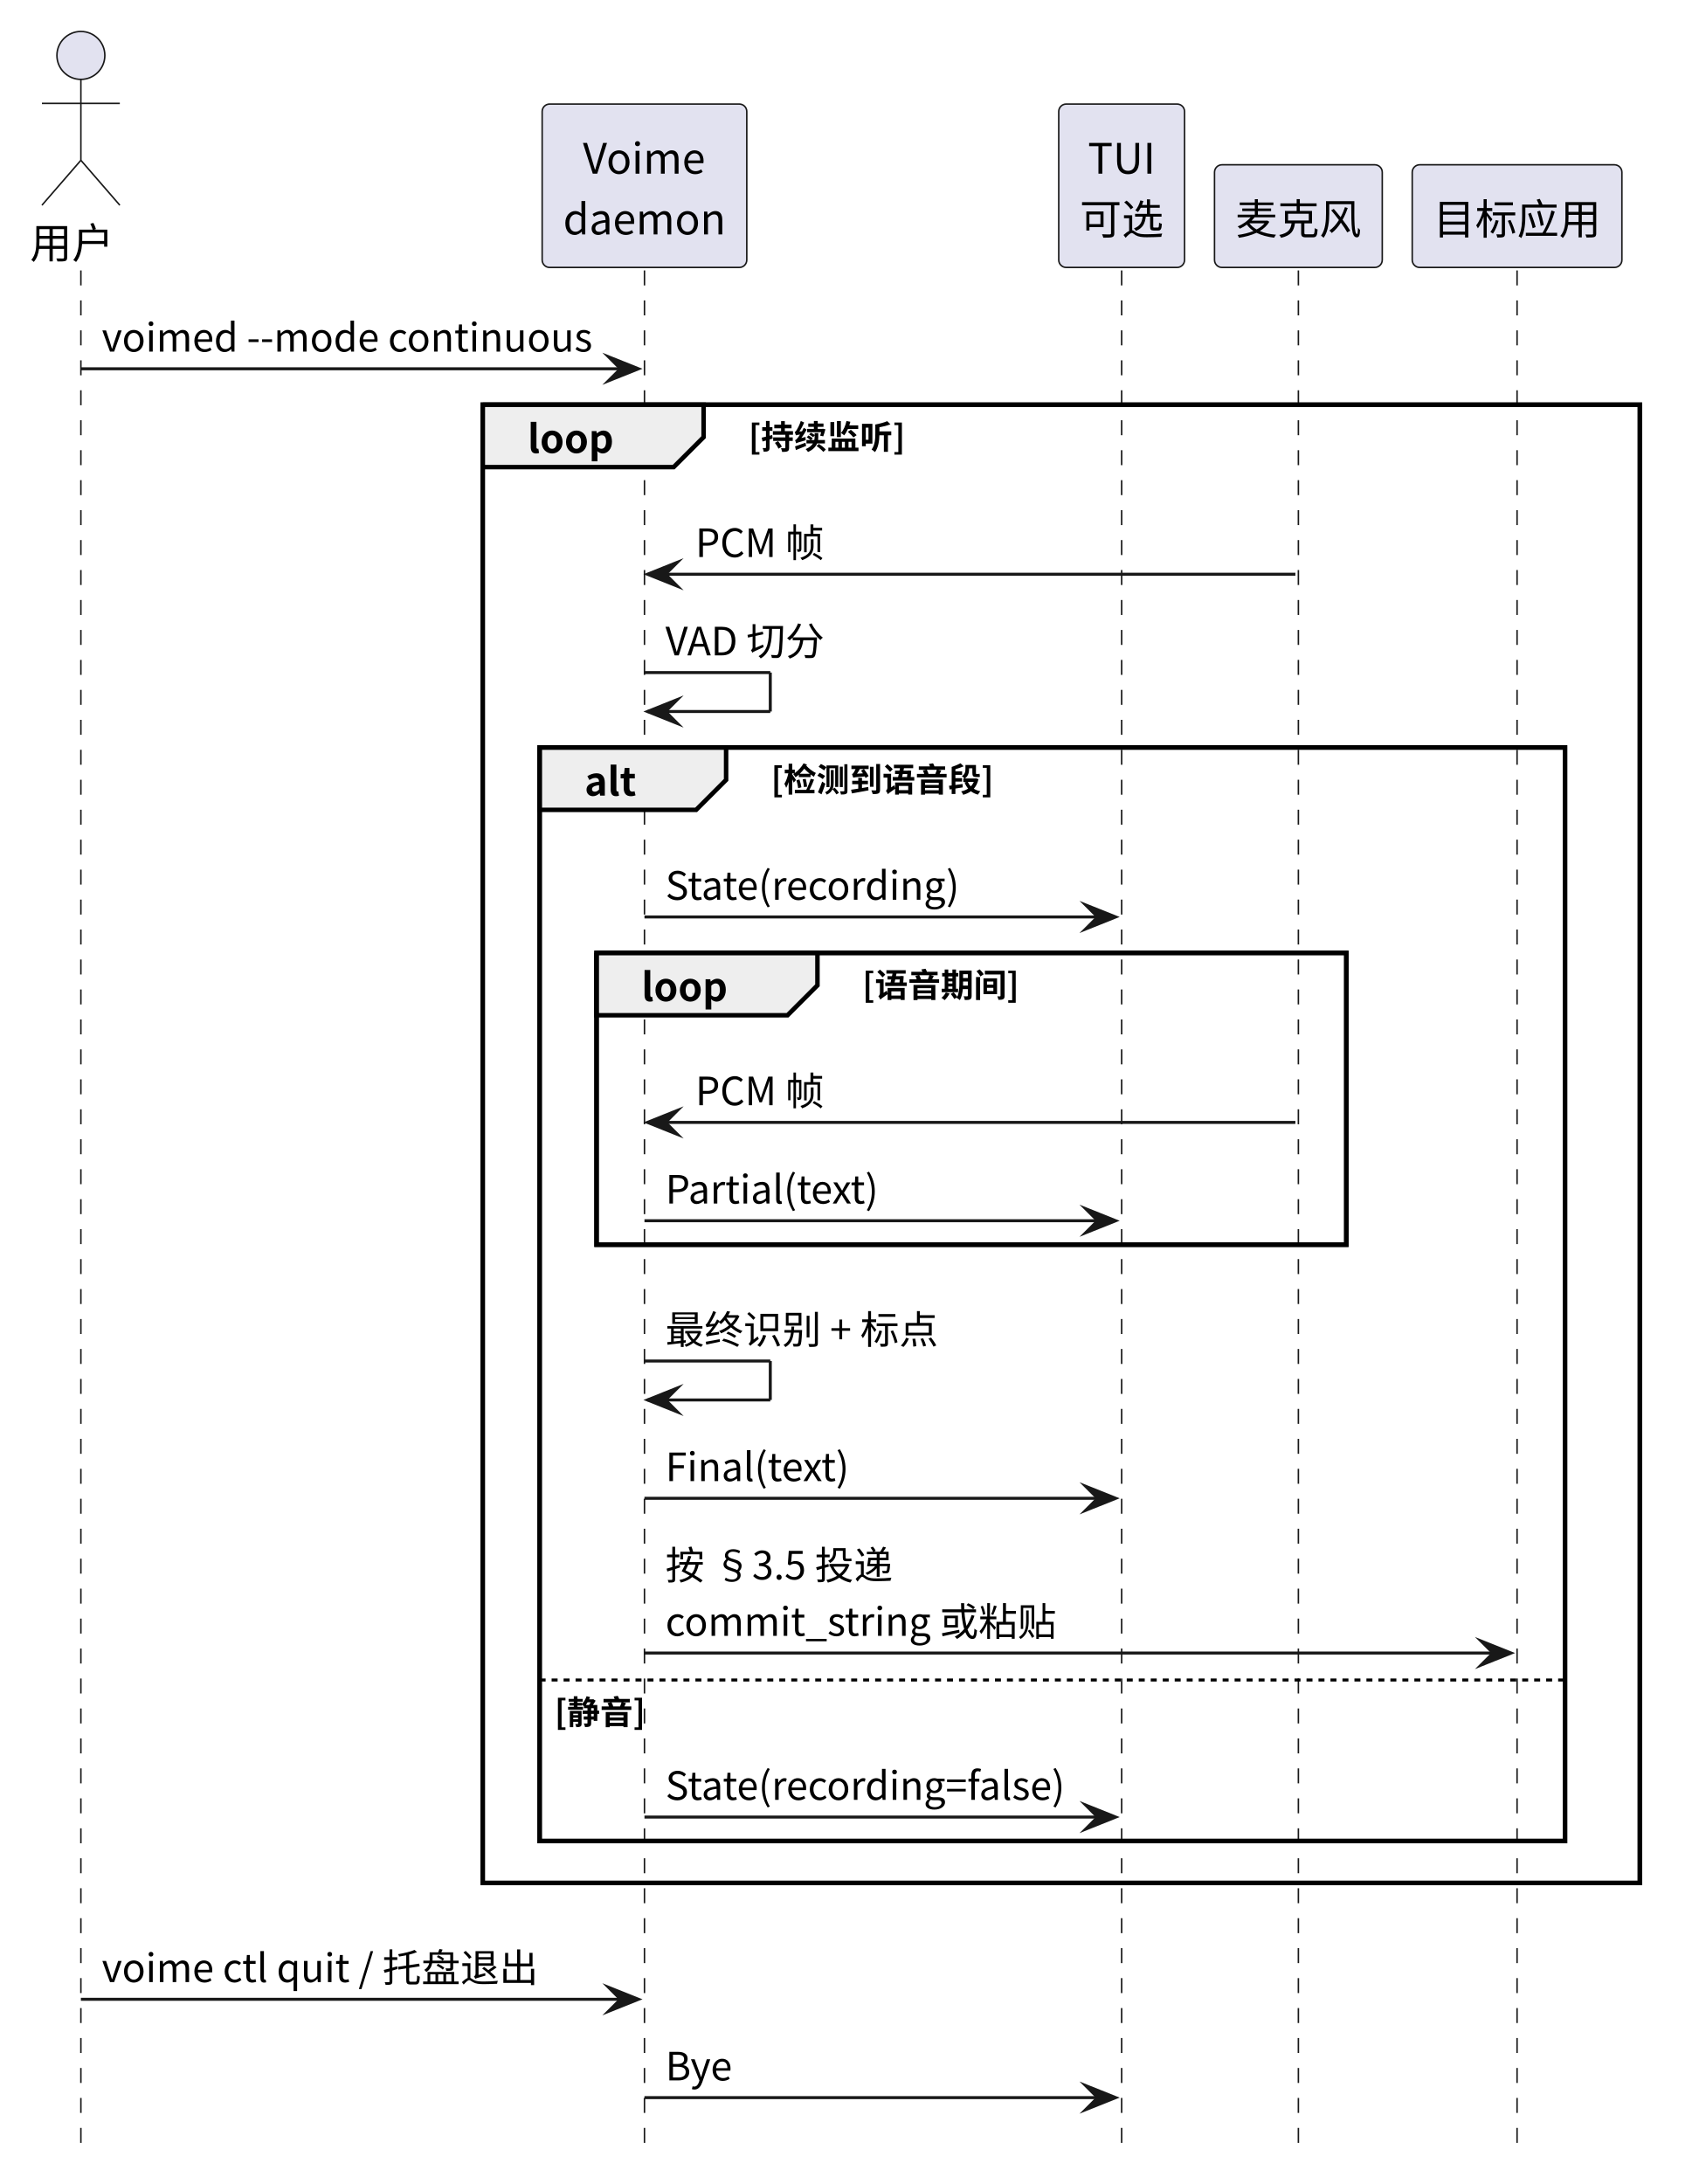
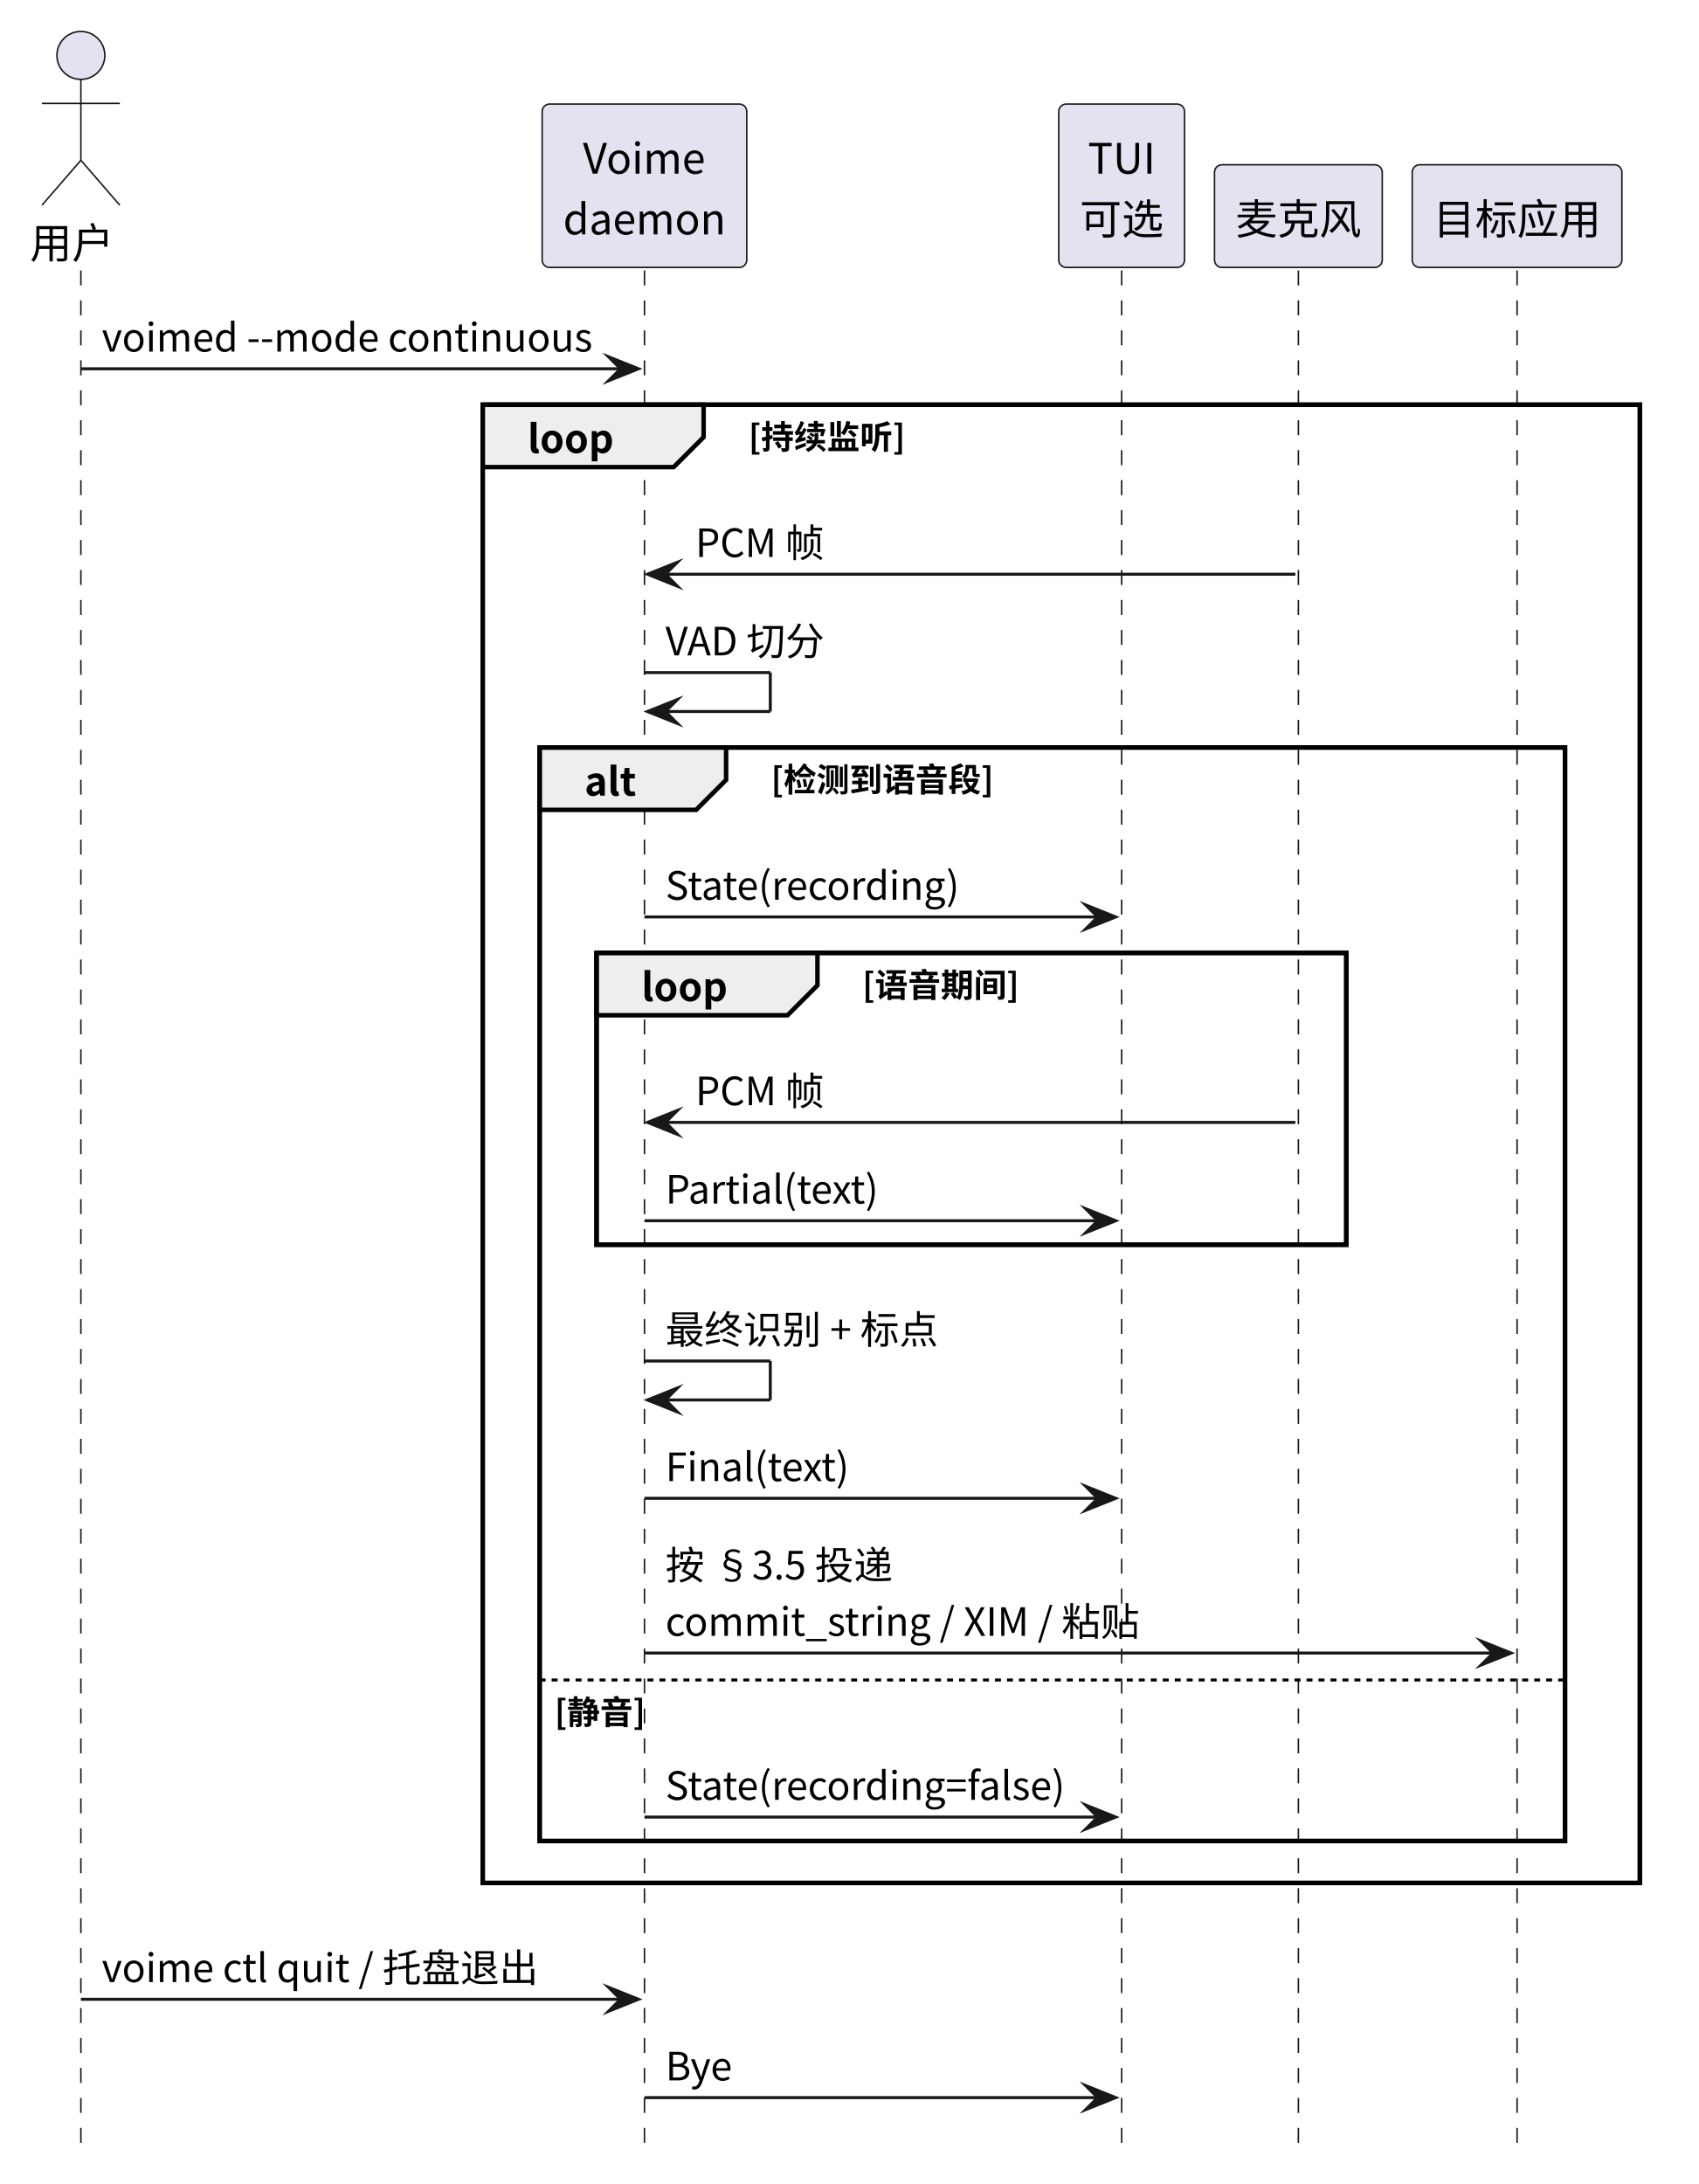
<svg xmlns="http://www.w3.org/2000/svg" version="1.1" data-diagram-type="SEQUENCE" style="width:567px;height:729px;background:#FFFFFF;" width="567px" height="729px" viewBox="0 0 567 729" zoomAndPan="magnify" preserveAspectRatio="none" contentStyleType="text/css">
  <defs />
  <g font-family="sans-serif" lengthAdjust="spacing">
    <rect x="161.138" y="135.096" width="386.291" height="493.424" fill="none" style="stroke:#000;stroke-width:1.5;" />
    <rect x="180.138" y="249.496" width="342.291" height="365.024" fill="none" style="stroke:#000;stroke-width:1.5;" />
    <rect x="199.138" y="318.072" width="250.291" height="97.4" fill="none" style="stroke:#000;stroke-width:1.5;" />
    <g>
      <rect x="23.5" y="90.272" width="8" height="627.896" fill="#000" fill-opacity="0" />
      <line x1="27" y1="90.272" x2="27" y2="718.168" style="stroke:#181818;stroke-width:0.5;stroke-dasharray:5,5;" />
    </g>
    <g>
      <rect x="211.638" y="90.272" width="8" height="627.896" fill="#000" fill-opacity="0" />
      <line x1="215.138" y1="90.272" x2="215.138" y2="718.168" style="stroke:#181818;stroke-width:0.5;stroke-dasharray:5,5;" />
    </g>
    <g>
      <rect x="370.929" y="90.272" width="8" height="627.896" fill="#000" fill-opacity="0" />
      <line x1="374.429" y1="90.272" x2="374.429" y2="718.168" style="stroke:#181818;stroke-width:0.5;stroke-dasharray:5,5;" />
    </g>
    <g>
      <rect x="429.929" y="90.272" width="8" height="627.896" fill="#000" fill-opacity="0" />
      <line x1="433.429" y1="90.272" x2="433.429" y2="718.168" style="stroke:#181818;stroke-width:0.5;stroke-dasharray:5,5;" />
    </g>
    <g>
      <rect x="502.929" y="90.272" width="8" height="627.896" fill="#000" fill-opacity="0" />
      <line x1="506.429" y1="90.272" x2="506.429" y2="718.168" style="stroke:#181818;stroke-width:0.5;stroke-dasharray:5,5;" />
    </g>
    <text x="10" y="86.24" fill="#000" font-size="14" textLength="28" font-family="'Noto Sans CJK SC'">用户</text>
    <ellipse cx="27" cy="18.5" rx="8" ry="8" fill="#E2E2F0" style="stroke:#181818;stroke-width:0.5;" />
    <path d="M27,26.5 L27,53.5 M14,34.5 L40,34.5 M27,53.5 L14,68.5 M27,53.5 L40,68.5" style="stroke:#181818;stroke-width:0.5;" fill="none" />
    <rect x="180.985" y="34.728" width="68.306" height="54.544" fill="#E2E2F0" style="stroke:#181818;stroke-width:0.5;" rx="2.5" ry="2.5" />
    <text x="194.586" y="57.968" fill="#000" font-size="14" textLength="41.104" font-family="'Noto Sans CJK SC'">Voime</text>
    <text x="187.985" y="78.24" fill="#000" font-size="14" textLength="54.306" font-family="'Noto Sans CJK SC'">daemon</text>
    <rect x="353.429" y="34.728" width="42" height="54.544" fill="#E2E2F0" style="stroke:#181818;stroke-width:0.5;" rx="2.5" ry="2.5" />
    <text x="363.138" y="57.968" fill="#000" font-size="14" textLength="22.582" font-family="'Noto Sans CJK SC'">TUI</text>
    <text x="360.429" y="78.24" fill="#000" font-size="14" textLength="28" font-family="'Noto Sans CJK SC'">可选</text>
    <rect x="405.429" y="55" width="56" height="34.272" fill="#E2E2F0" style="stroke:#181818;stroke-width:0.5;" rx="2.5" ry="2.5" />
    <text x="412.429" y="78.24" fill="#000" font-size="14" textLength="42" font-family="'Noto Sans CJK SC'">麦克风</text>
    <rect x="471.429" y="55" width="70" height="34.272" fill="#E2E2F0" style="stroke:#181818;stroke-width:0.5;" rx="2.5" ry="2.5" />
    <text x="478.429" y="78.24" fill="#000" font-size="14" textLength="56" font-family="'Noto Sans CJK SC'">目标应用</text>
    <polygon points="203.138,119.096,213.138,123.096,203.138,127.096,207.138,123.096" fill="#181818" style="stroke:#181818;stroke-width:1;stroke-linejoin:miter;stroke-miterlimit:10;" />
    <line x1="27" y1="123.096" x2="209.138" y2="123.096" style="stroke:#181818;stroke-width:1;" />
    <text x="34" y="117.352" fill="#000" font-size="13" textLength="164.138" font-family="'Noto Sans CJK SC'">voimed --mode continuous</text>
    <path d="M161.138,135.096 L234.881,135.096 L234.881,145.92 L224.881,155.92 L161.138,155.92 L161.138,135.096" style="stroke:#000;stroke-width:1.5;" fill="#EEE" />
    <rect x="161.138" y="135.096" width="386.291" height="493.424" fill="none" style="stroke:#000;stroke-width:1.5;" />
    <text x="176.138" y="151.176" fill="#000" font-size="13" textLength="28.743" font-weight="700" font-family="'Noto Sans CJK SC'">loop</text>
    <text x="249.881" y="149.856" fill="#000" font-size="11" textLength="52.316" font-weight="700" font-family="'Noto Sans CJK SC'">[持续监听]</text>
    <polygon points="226.138,187.672,216.138,191.672,226.138,195.672,222.138,191.672" fill="#181818" style="stroke:#181818;stroke-width:1;stroke-linejoin:miter;stroke-miterlimit:10;" />
    <line x1="220.138" y1="191.672" x2="432.429" y2="191.672" style="stroke:#181818;stroke-width:1;" />
    <text x="232.138" y="185.928" fill="#000" font-size="13" textLength="42.991" font-family="'Noto Sans CJK SC'">PCM 帧</text>
    <line x1="215.138" y1="224.496" x2="257.138" y2="224.496" style="stroke:#181818;stroke-width:1;" />
    <line x1="257.138" y1="224.496" x2="257.138" y2="237.496" style="stroke:#181818;stroke-width:1;" />
    <line x1="216.138" y1="237.496" x2="257.138" y2="237.496" style="stroke:#181818;stroke-width:1;" />
    <polygon points="226.138,233.496,216.138,237.496,226.138,241.496,222.138,237.496" fill="#181818" style="stroke:#181818;stroke-width:1;stroke-linejoin:miter;stroke-miterlimit:10;" />
    <text x="222.138" y="218.752" fill="#000" font-size="13" textLength="53.235" font-family="'Noto Sans CJK SC'">VAD 切分</text>
    <path d="M180.138,249.496 L242.389,249.496 L242.389,260.32 L232.389,270.32 L180.138,270.32 L180.138,249.496" style="stroke:#000;stroke-width:1.5;" fill="#EEE" />
    <rect x="180.138" y="249.496" width="342.291" height="365.024" fill="none" style="stroke:#000;stroke-width:1.5;" />
    <text x="195.138" y="265.576" fill="#000" font-size="13" textLength="17.251" font-weight="700" font-family="'Noto Sans CJK SC'">alt</text>
    <text x="257.389" y="264.256" fill="#000" font-size="11" textLength="74.315" font-weight="700" font-family="'Noto Sans CJK SC'">[检测到语音段]</text>
    <polygon points="362.429,302.072,372.429,306.072,362.429,310.072,366.429,306.072" fill="#181818" style="stroke:#181818;stroke-width:1;stroke-linejoin:miter;stroke-miterlimit:10;" />
    <line x1="215.138" y1="306.072" x2="368.429" y2="306.072" style="stroke:#181818;stroke-width:1;" />
    <text x="222.138" y="300.328" fill="#000" font-size="13" textLength="99.554" font-family="'Noto Sans CJK SC'">State(recording)</text>
    <path d="M199.138,318.072 L272.881,318.072 L272.881,328.896 L262.881,338.896 L199.138,338.896 L199.138,318.072" style="stroke:#000;stroke-width:1.5;" fill="#EEE" />
    <rect x="199.138" y="318.072" width="250.291" height="97.4" fill="none" style="stroke:#000;stroke-width:1.5;" />
    <text x="214.138" y="334.152" fill="#000" font-size="13" textLength="28.743" font-weight="700" font-family="'Noto Sans CJK SC'">loop</text>
    <text x="287.881" y="332.832" fill="#000" font-size="11" textLength="52.316" font-weight="700" font-family="'Noto Sans CJK SC'">[语音期间]</text>
    <polygon points="226.138,370.648,216.138,374.648,226.138,378.648,222.138,374.648" fill="#181818" style="stroke:#181818;stroke-width:1;stroke-linejoin:miter;stroke-miterlimit:10;" />
    <line x1="220.138" y1="374.648" x2="432.429" y2="374.648" style="stroke:#181818;stroke-width:1;" />
    <text x="232.138" y="368.904" fill="#000" font-size="13" textLength="42.991" font-family="'Noto Sans CJK SC'">PCM 帧</text>
    <polygon points="362.429,403.472,372.429,407.472,362.429,411.472,366.429,407.472" fill="#181818" style="stroke:#181818;stroke-width:1;stroke-linejoin:miter;stroke-miterlimit:10;" />
    <line x1="215.138" y1="407.472" x2="368.429" y2="407.472" style="stroke:#181818;stroke-width:1;" />
    <text x="222.138" y="401.728" fill="#000" font-size="13" textLength="72.345" font-family="'Noto Sans CJK SC'">Partial(text)</text>
    <line x1="215.138" y1="454.296" x2="257.138" y2="454.296" style="stroke:#181818;stroke-width:1;" />
    <line x1="257.138" y1="454.296" x2="257.138" y2="467.296" style="stroke:#181818;stroke-width:1;" />
    <line x1="216.138" y1="467.296" x2="257.138" y2="467.296" style="stroke:#181818;stroke-width:1;" />
    <polygon points="226.138,463.296,216.138,467.296,226.138,471.296,222.138,467.296" fill="#181818" style="stroke:#181818;stroke-width:1;stroke-linejoin:miter;stroke-miterlimit:10;" />
    <text x="222.138" y="448.552" fill="#000" font-size="13" textLength="91.039" font-family="'Noto Sans CJK SC'">最终识别 + 标点</text>
    <polygon points="362.429,496.12,372.429,500.12,362.429,504.12,366.429,500.12" fill="#181818" style="stroke:#181818;stroke-width:1;stroke-linejoin:miter;stroke-miterlimit:10;" />
    <line x1="215.138" y1="500.12" x2="368.429" y2="500.12" style="stroke:#181818;stroke-width:1;" />
    <text x="222.138" y="494.376" fill="#000" font-size="13" textLength="61.958" font-family="'Noto Sans CJK SC'">Final(text)</text>
    <polygon points="494.429,547.768,504.429,551.768,494.429,555.768,498.429,551.768" fill="#181818" style="stroke:#181818;stroke-width:1;stroke-linejoin:miter;stroke-miterlimit:10;" />
    <line x1="215.138" y1="551.768" x2="500.429" y2="551.768" style="stroke:#181818;stroke-width:1;" />
    <text x="222.138" y="527.2" fill="#000" font-size="13" textLength="75.868" font-family="'Noto Sans CJK SC'">按 §3.5 投递</text>
-     <text x="222.138" y="546.024" fill="#000" font-size="13" textLength="131.105" font-family="'Noto Sans CJK SC'">commit_string 或粘贴</text>
+     <text x="222.138" y="546.024" fill="#000" font-size="13" textLength="158.847" font-family="'Noto Sans CJK SC'">commit_string / XIM / 粘贴</text>
    <line x1="180.138" y1="560.768" x2="522.429" y2="560.768" style="stroke:#000;stroke-width:1;stroke-dasharray:2,2;" />
    <text x="185.138" y="575.528" fill="#000" font-size="11" textLength="30.316" font-weight="700" font-family="'Noto Sans CJK SC'">[静音]</text>
    <polygon points="362.429,602.52,372.429,606.52,362.429,610.52,366.429,606.52" fill="#181818" style="stroke:#181818;stroke-width:1;stroke-linejoin:miter;stroke-miterlimit:10;" />
    <line x1="215.138" y1="606.52" x2="368.429" y2="606.52" style="stroke:#181818;stroke-width:1;" />
    <text x="222.138" y="600.776" fill="#000" font-size="13" textLength="135.291" font-family="'Noto Sans CJK SC'">State(recording=false)</text>
    <polygon points="203.138,663.344,213.138,667.344,203.138,671.344,207.138,667.344" fill="#181818" style="stroke:#181818;stroke-width:1;stroke-linejoin:miter;stroke-miterlimit:10;" />
    <line x1="27" y1="667.344" x2="209.138" y2="667.344" style="stroke:#181818;stroke-width:1;" />
    <text x="34" y="661.6" fill="#000" font-size="13" textLength="145.86" font-family="'Noto Sans CJK SC'">voime ctl quit / 托盘退出</text>
    <polygon points="362.429,696.168,372.429,700.168,362.429,704.168,366.429,700.168" fill="#181818" style="stroke:#181818;stroke-width:1;stroke-linejoin:miter;stroke-miterlimit:10;" />
    <line x1="215.138" y1="700.168" x2="368.429" y2="700.168" style="stroke:#181818;stroke-width:1;" />
    <text x="222.138" y="694.424" fill="#000" font-size="13" textLength="22.516" font-family="'Noto Sans CJK SC'">Bye</text>
  </g>
</svg>
